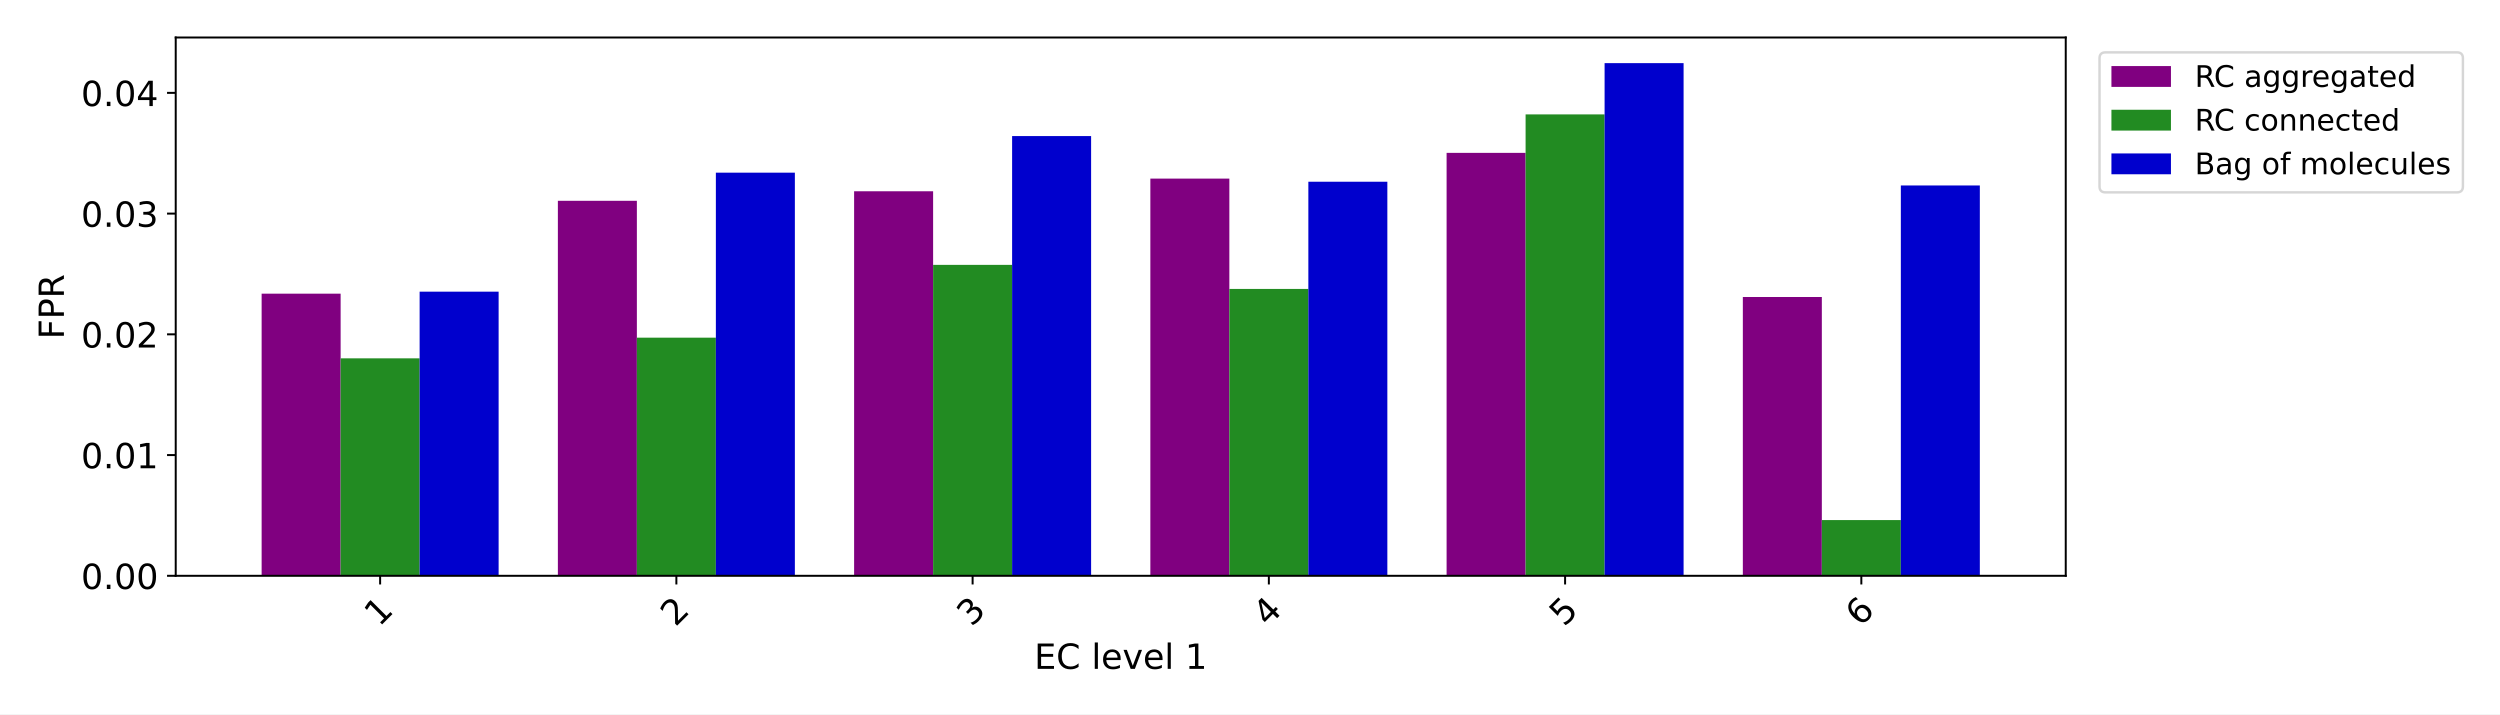
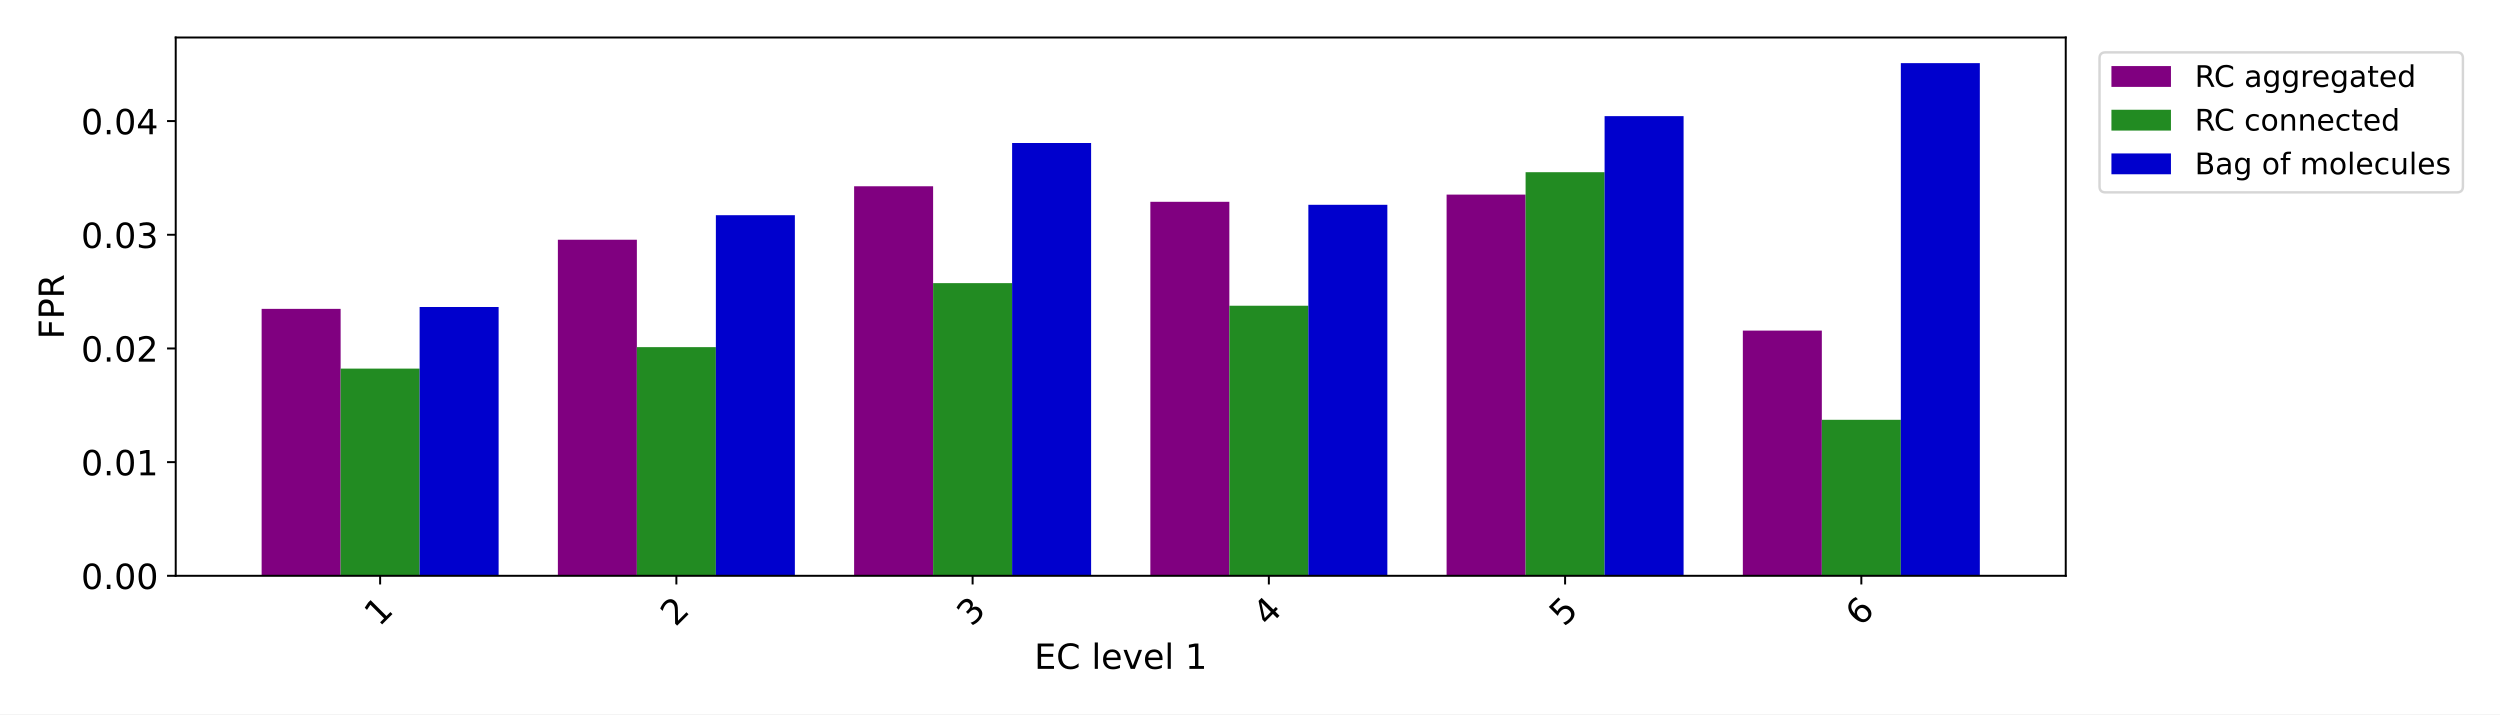
<svg xmlns="http://www.w3.org/2000/svg" xmlns:xlink="http://www.w3.org/1999/xlink" width="1008pt" height="288pt" viewBox="0 0 1008 288" version="1.1">
  <defs>
    <style type="text/css">*{stroke-linejoin: round; stroke-linecap: butt}</style>
  </defs>
  <g id="figure_1">
    <g id="patch_1">
      <path d="M 0 288  L 1008 288  L 1008 0  L 0 0  z " style="fill: #ffffff" />
    </g>
    <g id="axes_1">
      <g id="patch_2">
        <path d="M 70.85 232.163  L 832.908 232.163  L 832.908 15.12  L 70.85 15.12  z " style="fill: #ffffff" />
      </g>
      <g id="patch_3">
-         <path d="M 105.489 232.163  L 137.341 232.163  L 137.341 118.403  L 105.489 118.403  z " clip-path="url(#p6634a1ec76)" style="fill: #800080" />
+         <path d="M 105.489 232.163  L 137.341 232.163  L 137.341 124.537  L 105.489 124.537  z " clip-path="url(#p4ef9a474c8)" style="fill: #800080" />
      </g>
      <g id="patch_4">
-         <path d="M 224.934 232.163  L 256.786 232.163  L 256.786 80.96  L 224.934 80.96  z " clip-path="url(#p6634a1ec76)" style="fill: #800080" />
+         <path d="M 224.934 232.163  L 256.786 232.163  L 256.786 96.662  L 224.934 96.662  z " clip-path="url(#p4ef9a474c8)" style="fill: #800080" />
      </g>
      <g id="patch_5">
-         <path d="M 344.379 232.163  L 376.231 232.163  L 376.231 77.118  L 344.379 77.118  z " clip-path="url(#p6634a1ec76)" style="fill: #800080" />
+         <path d="M 344.379 232.163  L 376.231 232.163  L 376.231 75.114  L 344.379 75.114  z " clip-path="url(#p4ef9a474c8)" style="fill: #800080" />
      </g>
      <g id="patch_6">
-         <path d="M 463.823 232.163  L 495.675 232.163  L 495.675 72.016  L 463.823 72.016  z " clip-path="url(#p6634a1ec76)" style="fill: #800080" />
+         <path d="M 463.823 232.163  L 495.675 232.163  L 495.675 81.374  L 463.823 81.374  z " clip-path="url(#p4ef9a474c8)" style="fill: #800080" />
      </g>
      <g id="patch_7">
-         <path d="M 583.268 232.163  L 615.12 232.163  L 615.12 61.629  L 583.268 61.629  z " clip-path="url(#p6634a1ec76)" style="fill: #800080" />
+         <path d="M 583.268 232.163  L 615.12 232.163  L 615.12 78.475  L 583.268 78.475  z " clip-path="url(#p4ef9a474c8)" style="fill: #800080" />
      </g>
      <g id="patch_8">
-         <path d="M 702.713 232.163  L 734.565 232.163  L 734.565 119.739  L 702.713 119.739  z " clip-path="url(#p6634a1ec76)" style="fill: #800080" />
+         <path d="M 702.713 232.163  L 734.565 232.163  L 734.565 133.303  L 702.713 133.303  z " clip-path="url(#p4ef9a474c8)" style="fill: #800080" />
      </g>
      <g id="patch_9">
-         <path d="M 137.341 232.163  L 169.193 232.163  L 169.193 144.473  L 137.341 144.473  z " clip-path="url(#p6634a1ec76)" style="fill: #228b22" />
+         <path d="M 137.341 232.163  L 169.193 232.163  L 169.193 148.621  L 137.341 148.621  z " clip-path="url(#p4ef9a474c8)" style="fill: #228b22" />
      </g>
      <g id="patch_10">
-         <path d="M 256.786 232.163  L 288.638 232.163  L 288.638 136.149  L 256.786 136.149  z " clip-path="url(#p6634a1ec76)" style="fill: #228b22" />
+         <path d="M 256.786 232.163  L 288.638 232.163  L 288.638 139.973  L 256.786 139.973  z " clip-path="url(#p4ef9a474c8)" style="fill: #228b22" />
      </g>
      <g id="patch_11">
-         <path d="M 376.231 232.163  L 408.083 232.163  L 408.083 106.792  L 376.231 106.792  z " clip-path="url(#p6634a1ec76)" style="fill: #228b22" />
+         <path d="M 376.231 232.163  L 408.083 232.163  L 408.083 114.168  L 376.231 114.168  z " clip-path="url(#p4ef9a474c8)" style="fill: #228b22" />
      </g>
      <g id="patch_12">
-         <path d="M 495.675 232.163  L 527.527 232.163  L 527.527 116.501  L 495.675 116.501  z " clip-path="url(#p6634a1ec76)" style="fill: #228b22" />
+         <path d="M 495.675 232.163  L 527.527 232.163  L 527.527 123.26  L 495.675 123.26  z " clip-path="url(#p4ef9a474c8)" style="fill: #228b22" />
      </g>
      <g id="patch_13">
-         <path d="M 615.12 232.163  L 646.972 232.163  L 646.972 46.126  L 615.12 46.126  z " clip-path="url(#p6634a1ec76)" style="fill: #228b22" />
+         <path d="M 615.12 232.163  L 646.972 232.163  L 646.972 69.435  L 615.12 69.435  z " clip-path="url(#p4ef9a474c8)" style="fill: #228b22" />
      </g>
      <g id="patch_14">
-         <path d="M 734.565 232.163  L 766.417 232.163  L 766.417 209.678  L 734.565 209.678  z " clip-path="url(#p6634a1ec76)" style="fill: #228b22" />
+         <path d="M 734.565 232.163  L 766.417 232.163  L 766.417 169.252  L 734.565 169.252  z " clip-path="url(#p4ef9a474c8)" style="fill: #228b22" />
      </g>
      <g id="patch_15">
-         <path d="M 169.193 232.163  L 201.045 232.163  L 201.045 117.613  L 169.193 117.613  z " clip-path="url(#p6634a1ec76)" style="fill: #0000cd" />
+         <path d="M 169.193 232.163  L 201.045 232.163  L 201.045 123.784  L 169.193 123.784  z " clip-path="url(#p4ef9a474c8)" style="fill: #0000cd" />
      </g>
      <g id="patch_16">
-         <path d="M 288.638 232.163  L 320.49 232.163  L 320.49 69.62  L 288.638 69.62  z " clip-path="url(#p6634a1ec76)" style="fill: #0000cd" />
+         <path d="M 288.638 232.163  L 320.49 232.163  L 320.49 86.763  L 288.638 86.763  z " clip-path="url(#p4ef9a474c8)" style="fill: #0000cd" />
      </g>
      <g id="patch_17">
-         <path d="M 408.083 232.163  L 439.935 232.163  L 439.935 54.863  L 408.083 54.863  z " clip-path="url(#p6634a1ec76)" style="fill: #0000cd" />
+         <path d="M 408.083 232.163  L 439.935 232.163  L 439.935 57.664  L 408.083 57.664  z " clip-path="url(#p4ef9a474c8)" style="fill: #0000cd" />
      </g>
      <g id="patch_18">
-         <path d="M 527.527 232.163  L 559.379 232.163  L 559.379 73.287  L 527.527 73.287  z " clip-path="url(#p6634a1ec76)" style="fill: #0000cd" />
+         <path d="M 527.527 232.163  L 559.379 232.163  L 559.379 82.57  L 527.527 82.57  z " clip-path="url(#p4ef9a474c8)" style="fill: #0000cd" />
      </g>
      <g id="patch_19">
-         <path d="M 646.972 232.163  L 678.824 232.163  L 678.824 25.455  L 646.972 25.455  z " clip-path="url(#p6634a1ec76)" style="fill: #0000cd" />
+         <path d="M 646.972 232.163  L 678.824 232.163  L 678.824 46.833  L 646.972 46.833  z " clip-path="url(#p4ef9a474c8)" style="fill: #0000cd" />
      </g>
      <g id="patch_20">
-         <path d="M 766.417 232.163  L 798.269 232.163  L 798.269 74.769  L 766.417 74.769  z " clip-path="url(#p6634a1ec76)" style="fill: #0000cd" />
+         <path d="M 766.417 232.163  L 798.269 232.163  L 798.269 25.455  L 766.417 25.455  z " clip-path="url(#p4ef9a474c8)" style="fill: #0000cd" />
      </g>
      <g id="matplotlib.axis_1">
        <g id="xtick_1">
          <g id="line2d_1">
            <defs>
-               <path id="m17171a7008" d="M 0 0  L 0 3.5  " style="stroke: #000000; stroke-width: 0.8" />
-             </defs>
-             <g>
-               <use xlink:href="#m17171a7008" x="153.267" y="232.163" style="stroke: #000000; stroke-width: 0.8" />
+               <path id="mcde9ddbee9" d="M 0 0  L 0 3.5  " style="stroke: #000000; stroke-width: 0.8" />
+             </defs>
+             <g>
+               <use xlink:href="#mcde9ddbee9" x="153.267" y="232.163" style="stroke: #000000; stroke-width: 0.8" />
            </g>
          </g>
          <g id="text_1">
            <g transform="translate(152.8493 252.9834) rotate(-45) scale(0.14 -0.14)">
              <defs>
                <path id="DejaVuSans-31" d="M 794 531  L 1825 531  L 1825 4091  L 703 3866  L 703 4441  L 1819 4666  L 2450 4666  L 2450 531  L 3481 531  L 3481 0  L 794 0  L 794 531  z " transform="scale(0.015625)" />
              </defs>
              <use xlink:href="#DejaVuSans-31" />
            </g>
          </g>
        </g>
        <g id="xtick_2">
          <g id="line2d_2">
            <g>
-               <use xlink:href="#m17171a7008" x="272.712" y="232.163" style="stroke: #000000; stroke-width: 0.8" />
+               <use xlink:href="#mcde9ddbee9" x="272.712" y="232.163" style="stroke: #000000; stroke-width: 0.8" />
            </g>
          </g>
          <g id="text_2">
            <g transform="translate(272.2941 252.9834) rotate(-45) scale(0.14 -0.14)">
              <defs>
                <path id="DejaVuSans-32" d="M 1228 531  L 3431 531  L 3431 0  L 469 0  L 469 531  Q 828 903 1448 1529  Q 2069 2156 2228 2338  Q 2531 2678 2651 2914  Q 2772 3150 2772 3378  Q 2772 3750 2511 3984  Q 2250 4219 1831 4219  Q 1534 4219 1204 4116  Q 875 4013 500 3803  L 500 4441  Q 881 4594 1212 4672  Q 1544 4750 1819 4750  Q 2544 4750 2975 4387  Q 3406 4025 3406 3419  Q 3406 3131 3298 2873  Q 3191 2616 2906 2266  Q 2828 2175 2409 1742  Q 1991 1309 1228 531  z " transform="scale(0.015625)" />
              </defs>
              <use xlink:href="#DejaVuSans-32" />
            </g>
          </g>
        </g>
        <g id="xtick_3">
          <g id="line2d_3">
            <g>
-               <use xlink:href="#m17171a7008" x="392.157" y="232.163" style="stroke: #000000; stroke-width: 0.8" />
+               <use xlink:href="#mcde9ddbee9" x="392.157" y="232.163" style="stroke: #000000; stroke-width: 0.8" />
            </g>
          </g>
          <g id="text_3">
            <g transform="translate(391.739 252.9834) rotate(-45) scale(0.14 -0.14)">
              <defs>
                <path id="DejaVuSans-33" d="M 2597 2516  Q 3050 2419 3304 2112  Q 3559 1806 3559 1356  Q 3559 666 3084 287  Q 2609 -91 1734 -91  Q 1441 -91 1130 -33  Q 819 25 488 141  L 488 750  Q 750 597 1062 519  Q 1375 441 1716 441  Q 2309 441 2620 675  Q 2931 909 2931 1356  Q 2931 1769 2642 2001  Q 2353 2234 1838 2234  L 1294 2234  L 1294 2753  L 1863 2753  Q 2328 2753 2575 2939  Q 2822 3125 2822 3475  Q 2822 3834 2567 4026  Q 2313 4219 1838 4219  Q 1578 4219 1281 4162  Q 984 4106 628 3988  L 628 4550  Q 988 4650 1302 4700  Q 1616 4750 1894 4750  Q 2613 4750 3031 4423  Q 3450 4097 3450 3541  Q 3450 3153 3228 2886  Q 3006 2619 2597 2516  z " transform="scale(0.015625)" />
              </defs>
              <use xlink:href="#DejaVuSans-33" />
            </g>
          </g>
        </g>
        <g id="xtick_4">
          <g id="line2d_4">
            <g>
-               <use xlink:href="#m17171a7008" x="511.601" y="232.163" style="stroke: #000000; stroke-width: 0.8" />
+               <use xlink:href="#mcde9ddbee9" x="511.601" y="232.163" style="stroke: #000000; stroke-width: 0.8" />
            </g>
          </g>
          <g id="text_4">
            <g transform="translate(511.1838 252.9834) rotate(-45) scale(0.14 -0.14)">
              <defs>
                <path id="DejaVuSans-34" d="M 2419 4116  L 825 1625  L 2419 1625  L 2419 4116  z M 2253 4666  L 3047 4666  L 3047 1625  L 3713 1625  L 3713 1100  L 3047 1100  L 3047 0  L 2419 0  L 2419 1100  L 313 1100  L 313 1709  L 2253 4666  z " transform="scale(0.015625)" />
              </defs>
              <use xlink:href="#DejaVuSans-34" />
            </g>
          </g>
        </g>
        <g id="xtick_5">
          <g id="line2d_5">
            <g>
-               <use xlink:href="#m17171a7008" x="631.046" y="232.163" style="stroke: #000000; stroke-width: 0.8" />
+               <use xlink:href="#mcde9ddbee9" x="631.046" y="232.163" style="stroke: #000000; stroke-width: 0.8" />
            </g>
          </g>
          <g id="text_5">
            <g transform="translate(630.6286 252.9834) rotate(-45) scale(0.14 -0.14)">
              <defs>
                <path id="DejaVuSans-35" d="M 691 4666  L 3169 4666  L 3169 4134  L 1269 4134  L 1269 2991  Q 1406 3038 1543 3061  Q 1681 3084 1819 3084  Q 2600 3084 3056 2656  Q 3513 2228 3513 1497  Q 3513 744 3044 326  Q 2575 -91 1722 -91  Q 1428 -91 1123 -41  Q 819 9 494 109  L 494 744  Q 775 591 1075 516  Q 1375 441 1709 441  Q 2250 441 2565 725  Q 2881 1009 2881 1497  Q 2881 1984 2565 2268  Q 2250 2553 1709 2553  Q 1456 2553 1204 2497  Q 953 2441 691 2322  L 691 4666  z " transform="scale(0.015625)" />
              </defs>
              <use xlink:href="#DejaVuSans-35" />
            </g>
          </g>
        </g>
        <g id="xtick_6">
          <g id="line2d_6">
            <g>
-               <use xlink:href="#m17171a7008" x="750.491" y="232.163" style="stroke: #000000; stroke-width: 0.8" />
+               <use xlink:href="#mcde9ddbee9" x="750.491" y="232.163" style="stroke: #000000; stroke-width: 0.8" />
            </g>
          </g>
          <g id="text_6">
            <g transform="translate(750.0734 252.9834) rotate(-45) scale(0.14 -0.14)">
              <defs>
                <path id="DejaVuSans-36" d="M 2113 2584  Q 1688 2584 1439 2293  Q 1191 2003 1191 1497  Q 1191 994 1439 701  Q 1688 409 2113 409  Q 2538 409 2786 701  Q 3034 994 3034 1497  Q 3034 2003 2786 2293  Q 2538 2584 2113 2584  z M 3366 4563  L 3366 3988  Q 3128 4100 2886 4159  Q 2644 4219 2406 4219  Q 1781 4219 1451 3797  Q 1122 3375 1075 2522  Q 1259 2794 1537 2939  Q 1816 3084 2150 3084  Q 2853 3084 3261 2657  Q 3669 2231 3669 1497  Q 3669 778 3244 343  Q 2819 -91 2113 -91  Q 1303 -91 875 529  Q 447 1150 447 2328  Q 447 3434 972 4092  Q 1497 4750 2381 4750  Q 2619 4750 2861 4703  Q 3103 4656 3366 4563  z " transform="scale(0.015625)" />
              </defs>
              <use xlink:href="#DejaVuSans-36" />
            </g>
          </g>
        </g>
        <g id="text_7">
          <g transform="translate(417.0179 269.68) scale(0.14 -0.14)">
            <defs>
              <path id="DejaVuSans-45" d="M 628 4666  L 3578 4666  L 3578 4134  L 1259 4134  L 1259 2753  L 3481 2753  L 3481 2222  L 1259 2222  L 1259 531  L 3634 531  L 3634 0  L 628 0  L 628 4666  z " transform="scale(0.015625)" />
              <path id="DejaVuSans-43" d="M 4122 4306  L 4122 3641  Q 3803 3938 3442 4084  Q 3081 4231 2675 4231  Q 1875 4231 1450 3742  Q 1025 3253 1025 2328  Q 1025 1406 1450 917  Q 1875 428 2675 428  Q 3081 428 3442 575  Q 3803 722 4122 1019  L 4122 359  Q 3791 134 3420 21  Q 3050 -91 2638 -91  Q 1578 -91 968 557  Q 359 1206 359 2328  Q 359 3453 968 4101  Q 1578 4750 2638 4750  Q 3056 4750 3426 4639  Q 3797 4528 4122 4306  z " transform="scale(0.015625)" />
              <path id="DejaVuSans-20" transform="scale(0.015625)" />
              <path id="DejaVuSans-6c" d="M 603 4863  L 1178 4863  L 1178 0  L 603 0  L 603 4863  z " transform="scale(0.015625)" />
              <path id="DejaVuSans-65" d="M 3597 1894  L 3597 1613  L 953 1613  Q 991 1019 1311 708  Q 1631 397 2203 397  Q 2534 397 2845 478  Q 3156 559 3463 722  L 3463 178  Q 3153 47 2828 -22  Q 2503 -91 2169 -91  Q 1331 -91 842 396  Q 353 884 353 1716  Q 353 2575 817 3079  Q 1281 3584 2069 3584  Q 2775 3584 3186 3129  Q 3597 2675 3597 1894  z M 3022 2063  Q 3016 2534 2758 2815  Q 2500 3097 2075 3097  Q 1594 3097 1305 2825  Q 1016 2553 972 2059  L 3022 2063  z " transform="scale(0.015625)" />
              <path id="DejaVuSans-76" d="M 191 3500  L 800 3500  L 1894 563  L 2988 3500  L 3597 3500  L 2284 0  L 1503 0  L 191 3500  z " transform="scale(0.015625)" />
            </defs>
            <use xlink:href="#DejaVuSans-45" />
            <use xlink:href="#DejaVuSans-43" x="63.184" />
            <use xlink:href="#DejaVuSans-20" x="133.008" />
            <use xlink:href="#DejaVuSans-6c" x="164.795" />
            <use xlink:href="#DejaVuSans-65" x="192.578" />
            <use xlink:href="#DejaVuSans-76" x="254.102" />
            <use xlink:href="#DejaVuSans-65" x="313.281" />
            <use xlink:href="#DejaVuSans-6c" x="374.805" />
            <use xlink:href="#DejaVuSans-20" x="402.588" />
            <use xlink:href="#DejaVuSans-31" x="434.375" />
          </g>
        </g>
      </g>
      <g id="matplotlib.axis_2">
        <g id="ytick_1">
          <g id="line2d_7">
            <defs>
-               <path id="m625913d82b" d="M 0 0  L -3.5 0  " style="stroke: #000000; stroke-width: 0.8" />
-             </defs>
-             <g>
-               <use xlink:href="#m625913d82b" x="70.85" y="232.163" style="stroke: #000000; stroke-width: 0.8" />
+               <path id="m4ffc6d8de7" d="M 0 0  L -3.5 0  " style="stroke: #000000; stroke-width: 0.8" />
+             </defs>
+             <g>
+               <use xlink:href="#m4ffc6d8de7" x="70.85" y="232.163" style="stroke: #000000; stroke-width: 0.8" />
            </g>
          </g>
          <g id="text_8">
            <g transform="translate(32.67813 237.4817) scale(0.14 -0.14)">
              <defs>
                <path id="DejaVuSans-30" d="M 2034 4250  Q 1547 4250 1301 3770  Q 1056 3291 1056 2328  Q 1056 1369 1301 889  Q 1547 409 2034 409  Q 2525 409 2770 889  Q 3016 1369 3016 2328  Q 3016 3291 2770 3770  Q 2525 4250 2034 4250  z M 2034 4750  Q 2819 4750 3233 4129  Q 3647 3509 3647 2328  Q 3647 1150 3233 529  Q 2819 -91 2034 -91  Q 1250 -91 836 529  Q 422 1150 422 2328  Q 422 3509 836 4129  Q 1250 4750 2034 4750  z " transform="scale(0.015625)" />
                <path id="DejaVuSans-2e" d="M 684 794  L 1344 794  L 1344 0  L 684 0  L 684 794  z " transform="scale(0.015625)" />
              </defs>
              <use xlink:href="#DejaVuSans-30" />
              <use xlink:href="#DejaVuSans-2e" x="63.623" />
              <use xlink:href="#DejaVuSans-30" x="95.41" />
              <use xlink:href="#DejaVuSans-30" x="159.033" />
            </g>
          </g>
        </g>
        <g id="ytick_2">
          <g id="line2d_8">
            <g>
-               <use xlink:href="#m625913d82b" x="70.85" y="183.483" style="stroke: #000000; stroke-width: 0.8" />
+               <use xlink:href="#m4ffc6d8de7" x="70.85" y="186.328" style="stroke: #000000; stroke-width: 0.8" />
            </g>
          </g>
          <g id="text_9">
-             <g transform="translate(32.67813 188.8021) scale(0.14 -0.14)">
+             <g transform="translate(32.67813 191.6466) scale(0.14 -0.14)">
              <use xlink:href="#DejaVuSans-30" />
              <use xlink:href="#DejaVuSans-2e" x="63.623" />
              <use xlink:href="#DejaVuSans-30" x="95.41" />
              <use xlink:href="#DejaVuSans-31" x="159.033" />
            </g>
          </g>
        </g>
        <g id="ytick_3">
          <g id="line2d_9">
            <g>
-               <use xlink:href="#m625913d82b" x="70.85" y="134.804" style="stroke: #000000; stroke-width: 0.8" />
+               <use xlink:href="#m4ffc6d8de7" x="70.85" y="140.493" style="stroke: #000000; stroke-width: 0.8" />
            </g>
          </g>
          <g id="text_10">
-             <g transform="translate(32.67813 140.1225) scale(0.14 -0.14)">
+             <g transform="translate(32.67813 145.8115) scale(0.14 -0.14)">
              <use xlink:href="#DejaVuSans-30" />
              <use xlink:href="#DejaVuSans-2e" x="63.623" />
              <use xlink:href="#DejaVuSans-30" x="95.41" />
              <use xlink:href="#DejaVuSans-32" x="159.033" />
            </g>
          </g>
        </g>
        <g id="ytick_4">
          <g id="line2d_10">
            <g>
-               <use xlink:href="#m625913d82b" x="70.85" y="86.124" style="stroke: #000000; stroke-width: 0.8" />
+               <use xlink:href="#m4ffc6d8de7" x="70.85" y="94.657" style="stroke: #000000; stroke-width: 0.8" />
            </g>
          </g>
          <g id="text_11">
-             <g transform="translate(32.67813 91.44291) scale(0.14 -0.14)">
+             <g transform="translate(32.67813 99.97634) scale(0.14 -0.14)">
              <use xlink:href="#DejaVuSans-30" />
              <use xlink:href="#DejaVuSans-2e" x="63.623" />
              <use xlink:href="#DejaVuSans-30" x="95.41" />
              <use xlink:href="#DejaVuSans-33" x="159.033" />
            </g>
          </g>
        </g>
        <g id="ytick_5">
          <g id="line2d_11">
            <g>
-               <use xlink:href="#m625913d82b" x="70.85" y="37.444" style="stroke: #000000; stroke-width: 0.8" />
+               <use xlink:href="#m4ffc6d8de7" x="70.85" y="48.822" style="stroke: #000000; stroke-width: 0.8" />
            </g>
          </g>
          <g id="text_12">
-             <g transform="translate(32.67813 42.76331) scale(0.14 -0.14)">
+             <g transform="translate(32.67813 54.14121) scale(0.14 -0.14)">
              <use xlink:href="#DejaVuSans-30" />
              <use xlink:href="#DejaVuSans-2e" x="63.623" />
              <use xlink:href="#DejaVuSans-30" x="95.41" />
              <use xlink:href="#DejaVuSans-34" x="159.033" />
            </g>
          </g>
        </g>
        <g id="text_13">
          <g transform="translate(25.76656 136.7522) rotate(-90) scale(0.14 -0.14)">
            <defs>
              <path id="DejaVuSans-46" d="M 628 4666  L 3309 4666  L 3309 4134  L 1259 4134  L 1259 2759  L 3109 2759  L 3109 2228  L 1259 2228  L 1259 0  L 628 0  L 628 4666  z " transform="scale(0.015625)" />
              <path id="DejaVuSans-50" d="M 1259 4147  L 1259 2394  L 2053 2394  Q 2494 2394 2734 2622  Q 2975 2850 2975 3272  Q 2975 3691 2734 3919  Q 2494 4147 2053 4147  L 1259 4147  z M 628 4666  L 2053 4666  Q 2838 4666 3239 4311  Q 3641 3956 3641 3272  Q 3641 2581 3239 2228  Q 2838 1875 2053 1875  L 1259 1875  L 1259 0  L 628 0  L 628 4666  z " transform="scale(0.015625)" />
              <path id="DejaVuSans-52" d="M 2841 2188  Q 3044 2119 3236 1894  Q 3428 1669 3622 1275  L 4263 0  L 3584 0  L 2988 1197  Q 2756 1666 2539 1819  Q 2322 1972 1947 1972  L 1259 1972  L 1259 0  L 628 0  L 628 4666  L 2053 4666  Q 2853 4666 3247 4331  Q 3641 3997 3641 3322  Q 3641 2881 3436 2590  Q 3231 2300 2841 2188  z M 1259 4147  L 1259 2491  L 2053 2491  Q 2509 2491 2742 2702  Q 2975 2913 2975 3322  Q 2975 3731 2742 3939  Q 2509 4147 2053 4147  L 1259 4147  z " transform="scale(0.015625)" />
            </defs>
            <use xlink:href="#DejaVuSans-46" />
            <use xlink:href="#DejaVuSans-50" x="57.52" />
            <use xlink:href="#DejaVuSans-52" x="117.822" />
          </g>
        </g>
      </g>
      <g id="patch_21">
        <path d="M 70.85 232.163  L 70.85 15.12  " style="fill: none; stroke: #000000; stroke-width: 0.8; stroke-linejoin: miter; stroke-linecap: square" />
      </g>
      <g id="patch_22">
        <path d="M 832.908 232.163  L 832.908 15.12  " style="fill: none; stroke: #000000; stroke-width: 0.8; stroke-linejoin: miter; stroke-linecap: square" />
      </g>
      <g id="patch_23">
        <path d="M 70.85 232.163  L 832.908 232.163  " style="fill: none; stroke: #000000; stroke-width: 0.8; stroke-linejoin: miter; stroke-linecap: square" />
      </g>
      <g id="patch_24">
        <path d="M 70.85 15.12  L 832.908 15.12  " style="fill: none; stroke: #000000; stroke-width: 0.8; stroke-linejoin: miter; stroke-linecap: square" />
      </g>
      <g id="legend_1">
        <g id="patch_25">
          <path d="M 848.929 77.561  L 990.649 77.561  Q 993.049 77.561 993.049 75.161  L 993.049 23.52  Q 993.049 21.12 990.649 21.12  L 848.929 21.12  Q 846.529 21.12 846.529 23.52  L 846.529 75.161  Q 846.529 77.561 848.929 77.561  z " style="fill: #ffffff; opacity: 0.8; stroke: #cccccc; stroke-linejoin: miter" />
        </g>
        <g id="patch_26">
          <path d="M 851.329 35.038  L 875.329 35.038  L 875.329 26.638  L 851.329 26.638  z " style="fill: #800080" />
        </g>
        <g id="text_14">
          <g transform="translate(884.9286 35.03813) scale(0.12 -0.12)">
            <defs>
              <path id="DejaVuSans-61" d="M 2194 1759  Q 1497 1759 1228 1600  Q 959 1441 959 1056  Q 959 750 1161 570  Q 1363 391 1709 391  Q 2188 391 2477 730  Q 2766 1069 2766 1631  L 2766 1759  L 2194 1759  z M 3341 1997  L 3341 0  L 2766 0  L 2766 531  Q 2569 213 2275 61  Q 1981 -91 1556 -91  Q 1019 -91 701 211  Q 384 513 384 1019  Q 384 1609 779 1909  Q 1175 2209 1959 2209  L 2766 2209  L 2766 2266  Q 2766 2663 2505 2880  Q 2244 3097 1772 3097  Q 1472 3097 1187 3025  Q 903 2953 641 2809  L 641 3341  Q 956 3463 1253 3523  Q 1550 3584 1831 3584  Q 2591 3584 2966 3190  Q 3341 2797 3341 1997  z " transform="scale(0.015625)" />
              <path id="DejaVuSans-67" d="M 2906 1791  Q 2906 2416 2648 2759  Q 2391 3103 1925 3103  Q 1463 3103 1205 2759  Q 947 2416 947 1791  Q 947 1169 1205 825  Q 1463 481 1925 481  Q 2391 481 2648 825  Q 2906 1169 2906 1791  z M 3481 434  Q 3481 -459 3084 -895  Q 2688 -1331 1869 -1331  Q 1566 -1331 1297 -1286  Q 1028 -1241 775 -1147  L 775 -588  Q 1028 -725 1275 -790  Q 1522 -856 1778 -856  Q 2344 -856 2625 -561  Q 2906 -266 2906 331  L 2906 616  Q 2728 306 2450 153  Q 2172 0 1784 0  Q 1141 0 747 490  Q 353 981 353 1791  Q 353 2603 747 3093  Q 1141 3584 1784 3584  Q 2172 3584 2450 3431  Q 2728 3278 2906 2969  L 2906 3500  L 3481 3500  L 3481 434  z " transform="scale(0.015625)" />
              <path id="DejaVuSans-72" d="M 2631 2963  Q 2534 3019 2420 3045  Q 2306 3072 2169 3072  Q 1681 3072 1420 2755  Q 1159 2438 1159 1844  L 1159 0  L 581 0  L 581 3500  L 1159 3500  L 1159 2956  Q 1341 3275 1631 3429  Q 1922 3584 2338 3584  Q 2397 3584 2469 3576  Q 2541 3569 2628 3553  L 2631 2963  z " transform="scale(0.015625)" />
              <path id="DejaVuSans-74" d="M 1172 4494  L 1172 3500  L 2356 3500  L 2356 3053  L 1172 3053  L 1172 1153  Q 1172 725 1289 603  Q 1406 481 1766 481  L 2356 481  L 2356 0  L 1766 0  Q 1100 0 847 248  Q 594 497 594 1153  L 594 3053  L 172 3053  L 172 3500  L 594 3500  L 594 4494  L 1172 4494  z " transform="scale(0.015625)" />
              <path id="DejaVuSans-64" d="M 2906 2969  L 2906 4863  L 3481 4863  L 3481 0  L 2906 0  L 2906 525  Q 2725 213 2448 61  Q 2172 -91 1784 -91  Q 1150 -91 751 415  Q 353 922 353 1747  Q 353 2572 751 3078  Q 1150 3584 1784 3584  Q 2172 3584 2448 3432  Q 2725 3281 2906 2969  z M 947 1747  Q 947 1113 1208 752  Q 1469 391 1925 391  Q 2381 391 2643 752  Q 2906 1113 2906 1747  Q 2906 2381 2643 2742  Q 2381 3103 1925 3103  Q 1469 3103 1208 2742  Q 947 2381 947 1747  z " transform="scale(0.015625)" />
            </defs>
            <use xlink:href="#DejaVuSans-52" />
            <use xlink:href="#DejaVuSans-43" x="64.482" />
            <use xlink:href="#DejaVuSans-20" x="134.307" />
            <use xlink:href="#DejaVuSans-61" x="166.094" />
            <use xlink:href="#DejaVuSans-67" x="227.373" />
            <use xlink:href="#DejaVuSans-67" x="290.85" />
            <use xlink:href="#DejaVuSans-72" x="354.326" />
            <use xlink:href="#DejaVuSans-65" x="393.189" />
            <use xlink:href="#DejaVuSans-67" x="454.713" />
            <use xlink:href="#DejaVuSans-61" x="518.189" />
            <use xlink:href="#DejaVuSans-74" x="579.469" />
            <use xlink:href="#DejaVuSans-65" x="618.678" />
            <use xlink:href="#DejaVuSans-64" x="680.201" />
          </g>
        </g>
        <g id="patch_27">
          <path d="M 851.329 52.652  L 875.329 52.652  L 875.329 44.252  L 851.329 44.252  z " style="fill: #228b22" />
        </g>
        <g id="text_15">
          <g transform="translate(884.9286 52.65187) scale(0.12 -0.12)">
            <defs>
              <path id="DejaVuSans-63" d="M 3122 3366  L 3122 2828  Q 2878 2963 2633 3030  Q 2388 3097 2138 3097  Q 1578 3097 1268 2742  Q 959 2388 959 1747  Q 959 1106 1268 751  Q 1578 397 2138 397  Q 2388 397 2633 464  Q 2878 531 3122 666  L 3122 134  Q 2881 22 2623 -34  Q 2366 -91 2075 -91  Q 1284 -91 818 406  Q 353 903 353 1747  Q 353 2603 823 3093  Q 1294 3584 2113 3584  Q 2378 3584 2631 3529  Q 2884 3475 3122 3366  z " transform="scale(0.015625)" />
              <path id="DejaVuSans-6f" d="M 1959 3097  Q 1497 3097 1228 2736  Q 959 2375 959 1747  Q 959 1119 1226 758  Q 1494 397 1959 397  Q 2419 397 2687 759  Q 2956 1122 2956 1747  Q 2956 2369 2687 2733  Q 2419 3097 1959 3097  z M 1959 3584  Q 2709 3584 3137 3096  Q 3566 2609 3566 1747  Q 3566 888 3137 398  Q 2709 -91 1959 -91  Q 1206 -91 779 398  Q 353 888 353 1747  Q 353 2609 779 3096  Q 1206 3584 1959 3584  z " transform="scale(0.015625)" />
              <path id="DejaVuSans-6e" d="M 3513 2113  L 3513 0  L 2938 0  L 2938 2094  Q 2938 2591 2744 2837  Q 2550 3084 2163 3084  Q 1697 3084 1428 2787  Q 1159 2491 1159 1978  L 1159 0  L 581 0  L 581 3500  L 1159 3500  L 1159 2956  Q 1366 3272 1645 3428  Q 1925 3584 2291 3584  Q 2894 3584 3203 3211  Q 3513 2838 3513 2113  z " transform="scale(0.015625)" />
            </defs>
            <use xlink:href="#DejaVuSans-52" />
            <use xlink:href="#DejaVuSans-43" x="64.482" />
            <use xlink:href="#DejaVuSans-20" x="134.307" />
            <use xlink:href="#DejaVuSans-63" x="166.094" />
            <use xlink:href="#DejaVuSans-6f" x="221.074" />
            <use xlink:href="#DejaVuSans-6e" x="282.256" />
            <use xlink:href="#DejaVuSans-6e" x="345.635" />
            <use xlink:href="#DejaVuSans-65" x="409.014" />
            <use xlink:href="#DejaVuSans-63" x="470.537" />
            <use xlink:href="#DejaVuSans-74" x="525.518" />
            <use xlink:href="#DejaVuSans-65" x="564.727" />
            <use xlink:href="#DejaVuSans-64" x="626.25" />
          </g>
        </g>
        <g id="patch_28">
          <path d="M 851.329 70.266  L 875.329 70.266  L 875.329 61.866  L 851.329 61.866  z " style="fill: #0000cd" />
        </g>
        <g id="text_16">
          <g transform="translate(884.9286 70.26562) scale(0.12 -0.12)">
            <defs>
              <path id="DejaVuSans-42" d="M 1259 2228  L 1259 519  L 2272 519  Q 2781 519 3026 730  Q 3272 941 3272 1375  Q 3272 1813 3026 2020  Q 2781 2228 2272 2228  L 1259 2228  z M 1259 4147  L 1259 2741  L 2194 2741  Q 2656 2741 2882 2914  Q 3109 3088 3109 3444  Q 3109 3797 2882 3972  Q 2656 4147 2194 4147  L 1259 4147  z M 628 4666  L 2241 4666  Q 2963 4666 3353 4366  Q 3744 4066 3744 3513  Q 3744 3084 3544 2831  Q 3344 2578 2956 2516  Q 3422 2416 3680 2098  Q 3938 1781 3938 1306  Q 3938 681 3513 340  Q 3088 0 2303 0  L 628 0  L 628 4666  z " transform="scale(0.015625)" />
              <path id="DejaVuSans-66" d="M 2375 4863  L 2375 4384  L 1825 4384  Q 1516 4384 1395 4259  Q 1275 4134 1275 3809  L 1275 3500  L 2222 3500  L 2222 3053  L 1275 3053  L 1275 0  L 697 0  L 697 3053  L 147 3053  L 147 3500  L 697 3500  L 697 3744  Q 697 4328 969 4595  Q 1241 4863 1831 4863  L 2375 4863  z " transform="scale(0.015625)" />
              <path id="DejaVuSans-6d" d="M 3328 2828  Q 3544 3216 3844 3400  Q 4144 3584 4550 3584  Q 5097 3584 5394 3201  Q 5691 2819 5691 2113  L 5691 0  L 5113 0  L 5113 2094  Q 5113 2597 4934 2840  Q 4756 3084 4391 3084  Q 3944 3084 3684 2787  Q 3425 2491 3425 1978  L 3425 0  L 2847 0  L 2847 2094  Q 2847 2600 2669 2842  Q 2491 3084 2119 3084  Q 1678 3084 1418 2786  Q 1159 2488 1159 1978  L 1159 0  L 581 0  L 581 3500  L 1159 3500  L 1159 2956  Q 1356 3278 1631 3431  Q 1906 3584 2284 3584  Q 2666 3584 2933 3390  Q 3200 3197 3328 2828  z " transform="scale(0.015625)" />
              <path id="DejaVuSans-75" d="M 544 1381  L 544 3500  L 1119 3500  L 1119 1403  Q 1119 906 1312 657  Q 1506 409 1894 409  Q 2359 409 2629 706  Q 2900 1003 2900 1516  L 2900 3500  L 3475 3500  L 3475 0  L 2900 0  L 2900 538  Q 2691 219 2414 64  Q 2138 -91 1772 -91  Q 1169 -91 856 284  Q 544 659 544 1381  z M 1991 3584  L 1991 3584  z " transform="scale(0.015625)" />
              <path id="DejaVuSans-73" d="M 2834 3397  L 2834 2853  Q 2591 2978 2328 3040  Q 2066 3103 1784 3103  Q 1356 3103 1142 2972  Q 928 2841 928 2578  Q 928 2378 1081 2264  Q 1234 2150 1697 2047  L 1894 2003  Q 2506 1872 2764 1633  Q 3022 1394 3022 966  Q 3022 478 2636 193  Q 2250 -91 1575 -91  Q 1294 -91 989 -36  Q 684 19 347 128  L 347 722  Q 666 556 975 473  Q 1284 391 1588 391  Q 1994 391 2212 530  Q 2431 669 2431 922  Q 2431 1156 2273 1281  Q 2116 1406 1581 1522  L 1381 1569  Q 847 1681 609 1914  Q 372 2147 372 2553  Q 372 3047 722 3315  Q 1072 3584 1716 3584  Q 2034 3584 2315 3537  Q 2597 3491 2834 3397  z " transform="scale(0.015625)" />
            </defs>
            <use xlink:href="#DejaVuSans-42" />
            <use xlink:href="#DejaVuSans-61" x="68.604" />
            <use xlink:href="#DejaVuSans-67" x="129.883" />
            <use xlink:href="#DejaVuSans-20" x="193.359" />
            <use xlink:href="#DejaVuSans-6f" x="225.146" />
            <use xlink:href="#DejaVuSans-66" x="286.328" />
            <use xlink:href="#DejaVuSans-20" x="321.533" />
            <use xlink:href="#DejaVuSans-6d" x="353.32" />
            <use xlink:href="#DejaVuSans-6f" x="450.732" />
            <use xlink:href="#DejaVuSans-6c" x="511.914" />
            <use xlink:href="#DejaVuSans-65" x="539.697" />
            <use xlink:href="#DejaVuSans-63" x="601.221" />
            <use xlink:href="#DejaVuSans-75" x="656.201" />
            <use xlink:href="#DejaVuSans-6c" x="719.58" />
            <use xlink:href="#DejaVuSans-65" x="747.363" />
            <use xlink:href="#DejaVuSans-73" x="808.887" />
          </g>
        </g>
      </g>
    </g>
  </g>
  <defs>
-     <clipPath id="p6634a1ec76">
+     <clipPath id="p4ef9a474c8">
      <rect x="70.85" y="15.12" width="762.058" height="217.043" />
    </clipPath>
  </defs>
</svg>
